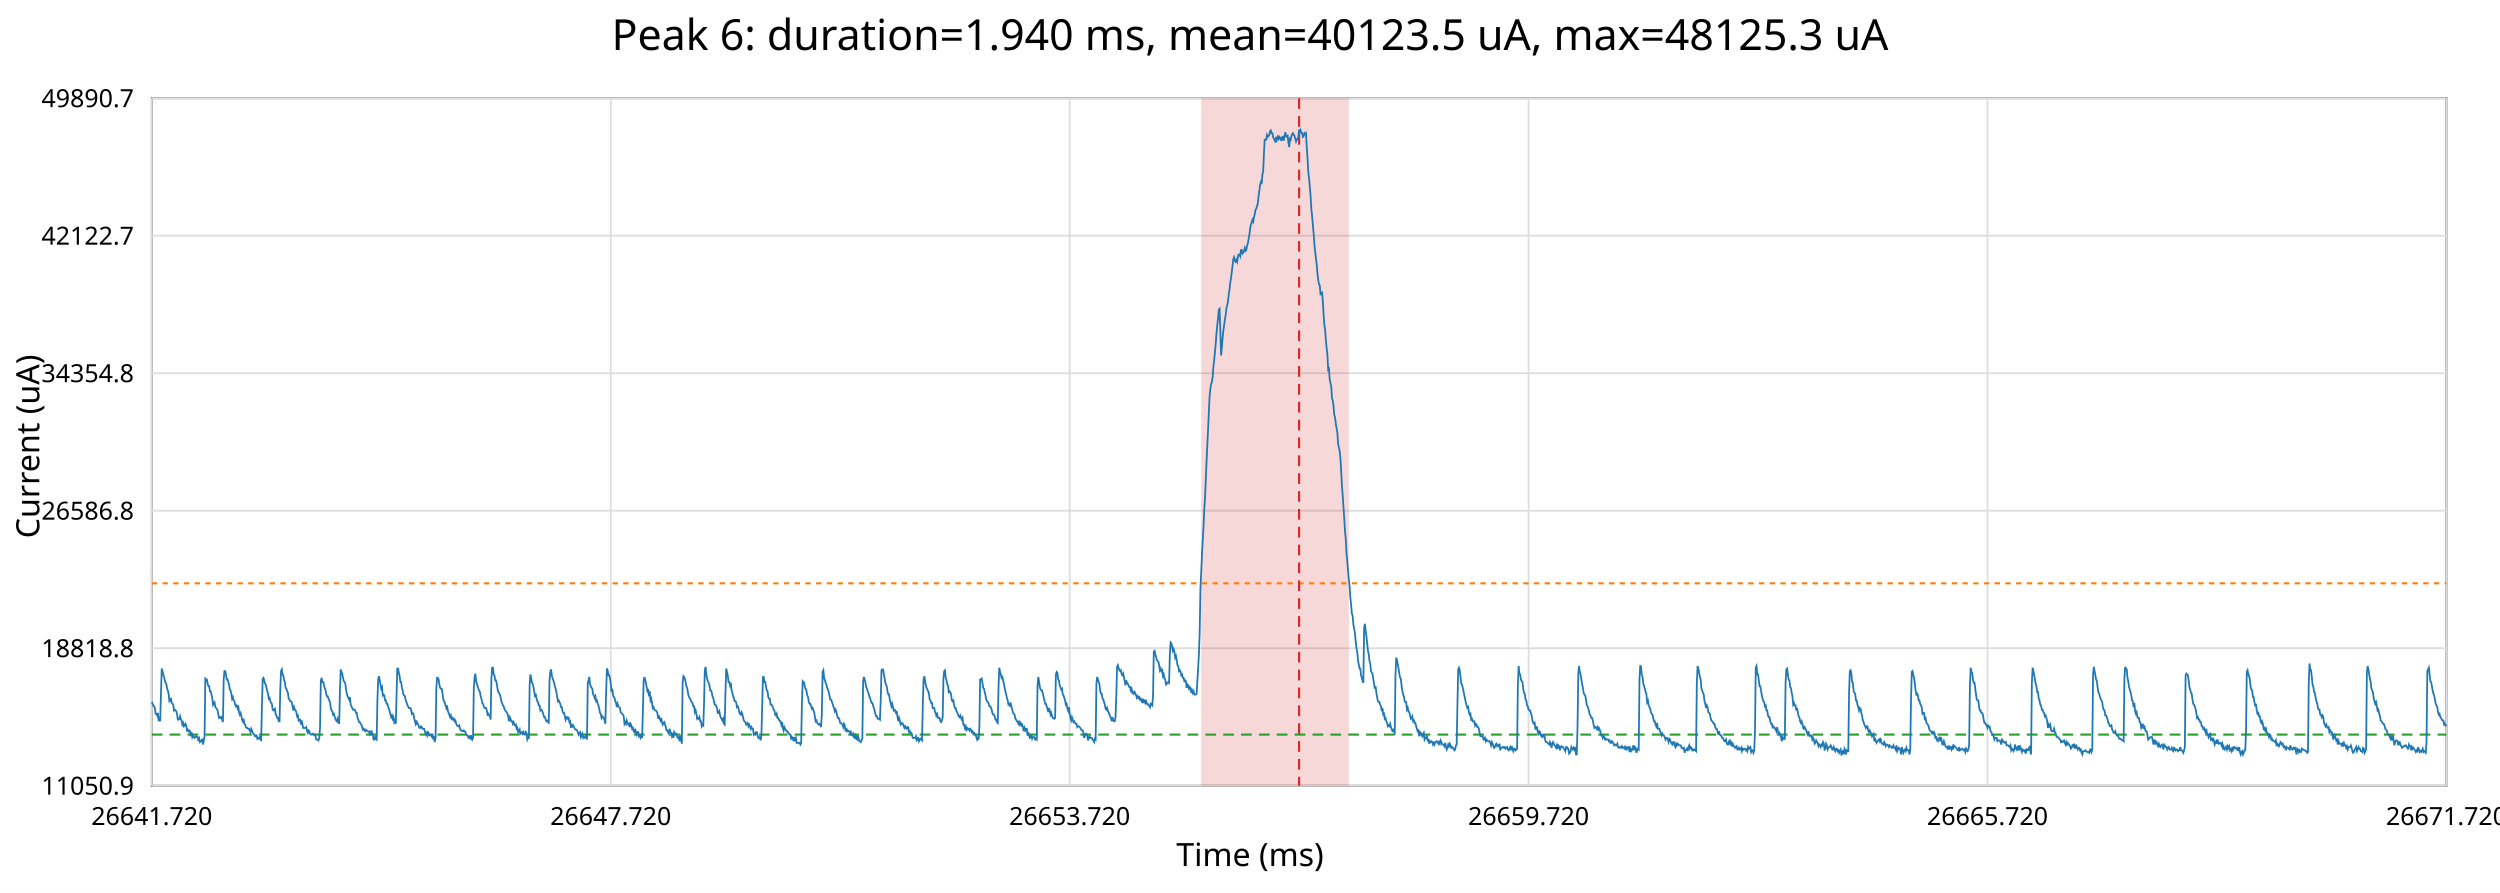
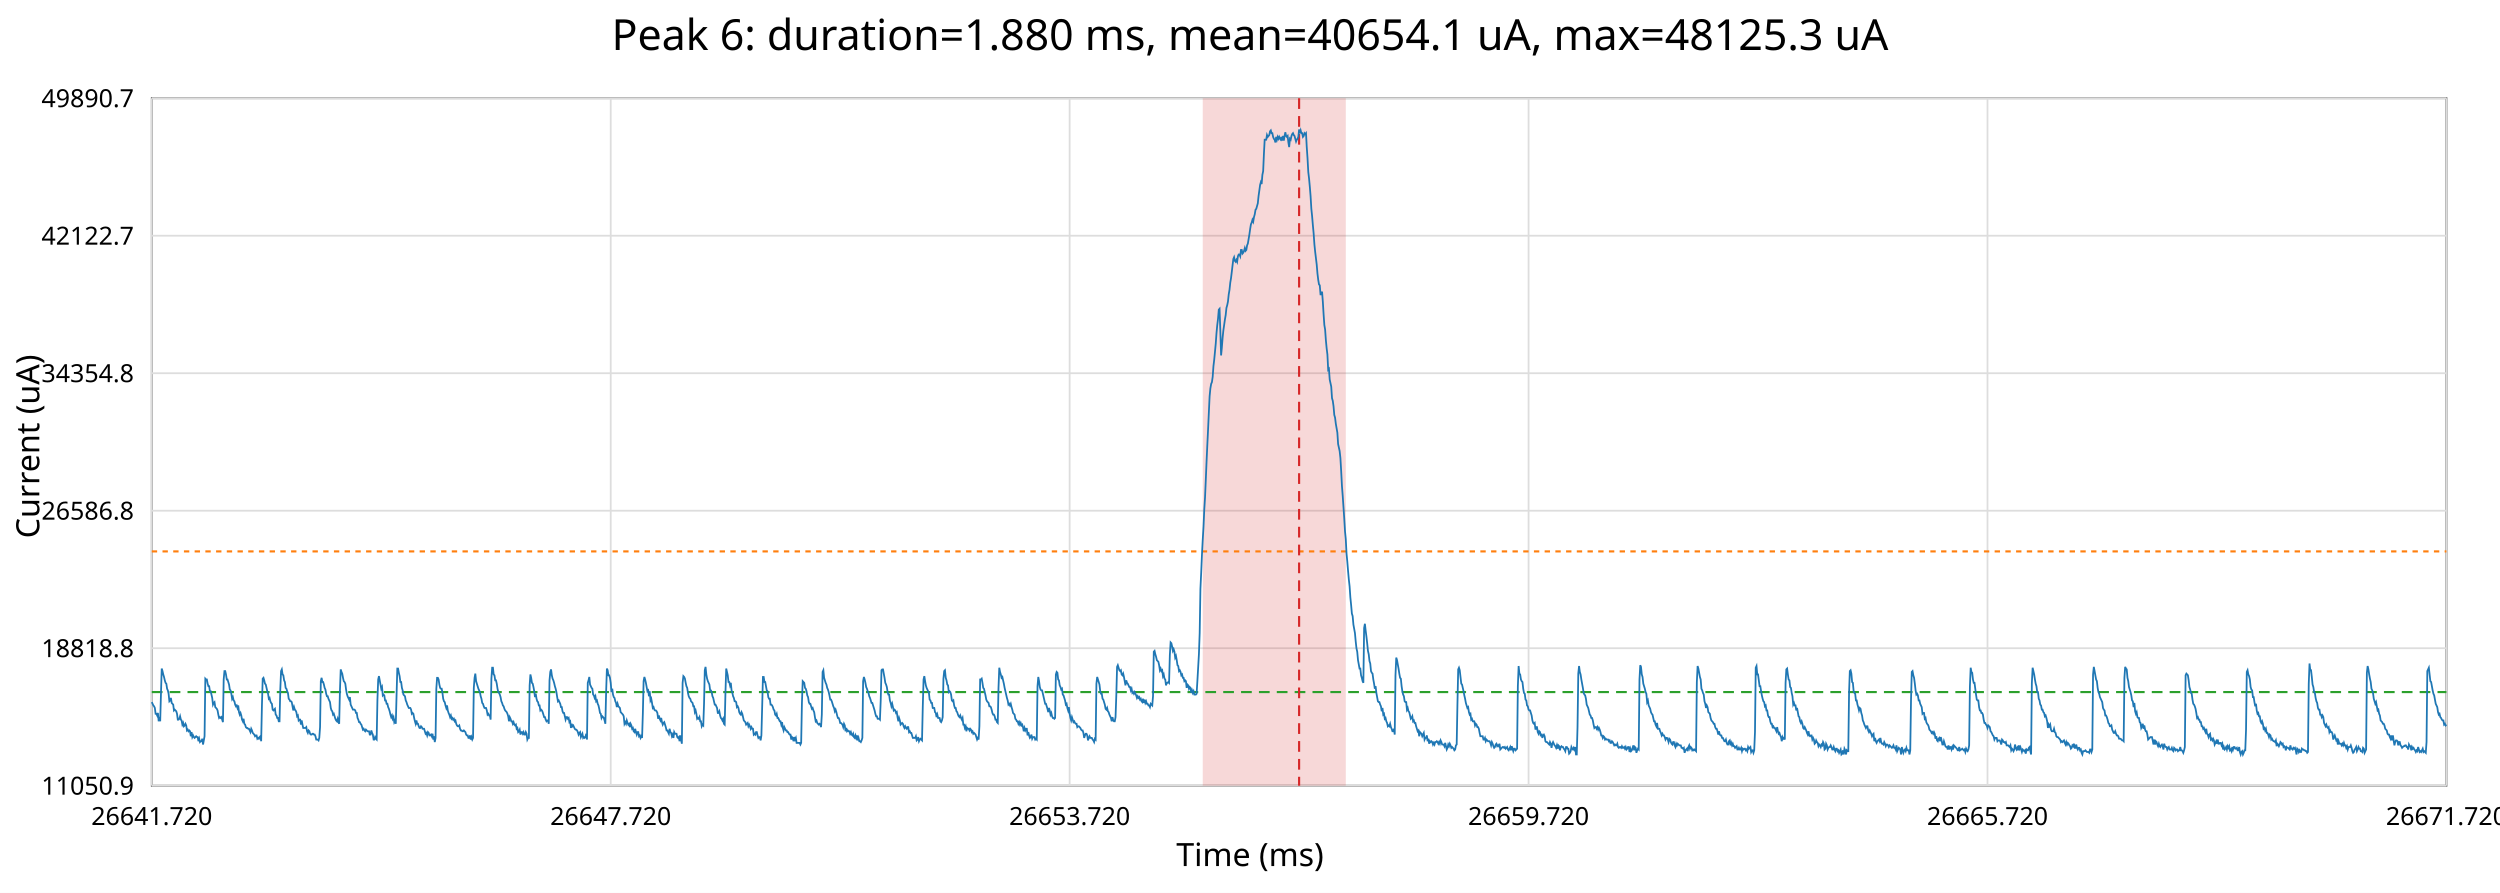
<svg xmlns="http://www.w3.org/2000/svg" width="1400" height="500" viewBox="0 0 1400 500">
  <rect width="100%" height="100%" fill="white" />
-   <text x="700.0" y="28" text-anchor="middle" font-size="24" font-family="sans-serif">Peak 6: duration=1.940 ms, mean=40123.5 uA, max=48125.3 uA</text>
+   <text x="700.0" y="28" text-anchor="middle" font-size="24" font-family="sans-serif">Peak 6: duration=1.880 ms, mean=40654.1 uA, max=48125.3 uA</text>
  <rect x="85" y="55" width="1285" height="385" fill="none" stroke="#333" stroke-width="1" />
  <line x1="85.00" y1="55" x2="85.00" y2="440" stroke="#ddd" stroke-width="1" />
  <line x1="342.00" y1="55" x2="342.00" y2="440" stroke="#ddd" stroke-width="1" />
  <line x1="599.00" y1="55" x2="599.00" y2="440" stroke="#ddd" stroke-width="1" />
  <line x1="856.00" y1="55" x2="856.00" y2="440" stroke="#ddd" stroke-width="1" />
  <line x1="1113.00" y1="55" x2="1113.00" y2="440" stroke="#ddd" stroke-width="1" />
  <line x1="1370.00" y1="55" x2="1370.00" y2="440" stroke="#ddd" stroke-width="1" />
  <line x1="85" y1="55.00" x2="1370" y2="55.00" stroke="#ddd" stroke-width="1" />
  <line x1="85" y1="132.00" x2="1370" y2="132.00" stroke="#ddd" stroke-width="1" />
  <line x1="85" y1="209.00" x2="1370" y2="209.00" stroke="#ddd" stroke-width="1" />
  <line x1="85" y1="286.00" x2="1370" y2="286.00" stroke="#ddd" stroke-width="1" />
  <line x1="85" y1="363.00" x2="1370" y2="363.00" stroke="#ddd" stroke-width="1" />
  <line x1="85" y1="440.00" x2="1370" y2="440.00" stroke="#ddd" stroke-width="1" />
  <text x="85.00" y="462" text-anchor="middle" font-size="14" font-family="sans-serif">26641.720</text>
  <text x="75" y="60.00" text-anchor="end" font-size="14" font-family="sans-serif">49890.7</text>
  <text x="342.00" y="462" text-anchor="middle" font-size="14" font-family="sans-serif">26647.720</text>
  <text x="75" y="137.00" text-anchor="end" font-size="14" font-family="sans-serif">42122.7</text>
  <text x="599.00" y="462" text-anchor="middle" font-size="14" font-family="sans-serif">26653.720</text>
  <text x="75" y="214.00" text-anchor="end" font-size="14" font-family="sans-serif">34354.8</text>
  <text x="856.00" y="462" text-anchor="middle" font-size="14" font-family="sans-serif">26659.720</text>
  <text x="75" y="291.00" text-anchor="end" font-size="14" font-family="sans-serif">26586.8</text>
  <text x="1113.00" y="462" text-anchor="middle" font-size="14" font-family="sans-serif">26665.720</text>
  <text x="75" y="368.00" text-anchor="end" font-size="14" font-family="sans-serif">18818.8</text>
  <text x="1370.00" y="462" text-anchor="middle" font-size="14" font-family="sans-serif">26671.720</text>
  <text x="75" y="445.00" text-anchor="end" font-size="14" font-family="sans-serif">11050.9</text>
-   <rect x="672.67" y="55" width="82.67" height="385" fill="#d62728" fill-opacity="0.18" />
-   <line x1="85" y1="411.37" x2="1370" y2="411.37" stroke="#2ca02c" stroke-width="1.2" stroke-dasharray="6,4" />
-   <line x1="85" y1="326.65" x2="1370" y2="326.65" stroke="#ff7f0e" stroke-width="1.2" stroke-dasharray="3,3" />
+   <rect x="673.53" y="55" width="80.10" height="385" fill="#d62728" fill-opacity="0.18" />
+   <line x1="85" y1="387.56" x2="1370" y2="387.56" stroke="#2ca02c" stroke-width="1.2" stroke-dasharray="6,4" />
+   <line x1="85" y1="308.79" x2="1370" y2="308.79" stroke="#ff7f0e" stroke-width="1.2" stroke-dasharray="3,3" />
  <line x1="727.50" y1="55" x2="727.50" y2="440" stroke="#d62728" stroke-width="1.2" stroke-dasharray="6,4" />
  <polyline fill="none" stroke="#1f77b4" stroke-width="1.0" points="85.00,393.18 85.43,394.11 85.86,395.05 86.28,395.52 86.71,396.45 87.14,399.72 87.57,399.72 88.00,400.65 88.43,399.25 88.86,403.92 89.28,401.59 89.71,403.92 90.14,388.49 90.57,374.39 91.00,375.81 91.42,377.69 91.85,379.10 92.28,380.98 92.71,382.39 93.14,382.86 93.57,385.68 93.99,386.62 94.42,388.49 94.85,392.71 95.28,392.24 95.71,390.84 96.14,393.64 96.57,394.11 96.99,394.58 97.42,397.85 97.85,397.39 98.28,397.85 98.71,398.32 99.13,399.72 99.56,402.99 99.99,402.99 100.42,402.52 100.85,401.12 101.28,402.99 101.70,403.45 102.13,405.78 102.56,404.85 102.99,406.71 103.42,406.25 103.85,405.32 104.27,406.25 104.70,409.04 105.13,408.58 105.56,409.51 105.99,409.04 106.42,409.51 106.84,412.30 107.27,409.97 107.70,412.76 108.13,411.83 108.56,412.76 108.99,413.23 109.41,412.76 109.84,412.30 110.27,412.76 110.70,412.76 111.13,415.08 111.56,413.69 111.98,415.55 112.41,415.08 112.84,415.08 113.27,413.69 113.70,416.94 114.13,414.62 114.55,412.30 114.98,380.04 115.41,380.51 115.84,380.51 116.27,382.86 116.70,384.27 117.12,384.27 117.55,387.09 117.98,387.09 118.41,388.96 118.84,390.84 119.27,394.58 119.69,393.64 120.12,393.18 120.55,395.98 120.98,396.45 121.41,396.92 121.84,397.85 122.26,400.19 122.69,402.05 123.12,401.59 123.55,402.05 123.98,401.59 124.41,402.99 124.84,404.39 125.26,380.51 125.69,375.81 126.12,375.81 126.55,377.69 126.98,380.51 127.40,380.51 127.83,381.92 128.26,383.33 128.69,386.15 129.12,386.62 129.55,388.49 129.97,391.30 130.40,390.37 130.83,392.24 131.26,392.71 131.69,394.58 132.12,395.52 132.55,395.05 132.97,396.45 133.40,395.05 133.83,398.79 134.26,400.19 134.69,399.25 135.11,400.65 135.54,402.99 135.97,403.92 136.40,402.52 136.83,405.32 137.26,405.78 137.68,407.18 138.11,407.65 138.54,407.65 138.97,408.11 139.40,408.11 139.83,409.04 140.25,409.97 140.68,408.11 141.11,409.04 141.54,410.44 141.97,410.90 142.40,411.37 142.82,412.30 143.25,411.83 143.68,411.83 144.11,413.69 144.54,413.23 144.97,413.69 145.39,412.76 145.82,412.30 146.25,415.08 146.68,395.05 147.11,380.04 147.54,379.57 147.96,380.98 148.39,382.86 148.82,383.33 149.25,385.21 149.68,387.09 150.11,388.49 150.53,391.30 150.96,390.84 151.39,392.71 151.82,393.64 152.25,394.11 152.68,397.39 153.11,397.85 153.53,397.39 153.96,396.92 154.39,400.19 154.82,400.65 155.25,402.05 155.67,402.05 156.10,403.92 156.53,403.92 156.96,386.15 157.39,375.81 157.82,374.86 158.24,377.69 158.67,378.16 159.10,380.98 159.53,381.92 159.96,385.21 160.39,385.68 160.82,387.09 161.24,388.02 161.67,391.30 162.10,391.77 162.53,392.71 162.96,392.71 163.38,393.18 163.81,395.52 164.24,397.85 164.67,395.98 165.10,397.39 165.53,397.85 165.95,398.79 166.38,401.12 166.81,400.65 167.24,403.45 167.67,402.99 168.10,402.99 168.52,405.78 168.95,403.45 169.38,405.78 169.81,407.65 170.24,407.65 170.67,407.65 171.09,407.65 171.52,407.18 171.95,409.51 172.38,410.44 172.81,409.04 173.24,409.51 173.66,410.90 174.09,411.37 174.52,411.37 174.95,410.90 175.38,410.90 175.81,411.37 176.23,411.37 176.66,412.30 177.09,414.15 177.52,414.15 177.95,414.15 178.38,414.62 178.80,413.23 179.23,407.18 179.66,381.45 180.09,379.57 180.52,381.92 180.95,381.92 181.38,383.33 181.80,385.21 182.23,386.15 182.66,388.49 183.09,389.90 183.52,389.90 183.94,391.30 184.37,392.24 184.80,393.18 185.23,396.45 185.66,397.85 186.09,398.32 186.51,400.19 186.94,399.72 187.37,401.12 187.80,402.52 188.23,403.45 188.66,403.92 189.09,402.52 189.51,404.39 189.94,405.32 190.37,386.62 190.80,374.86 191.23,376.28 191.65,377.22 192.08,379.57 192.51,381.45 192.94,381.92 193.37,382.86 193.80,386.15 194.22,388.49 194.65,389.90 195.08,390.84 195.51,391.77 195.94,390.37 196.37,394.58 196.80,395.52 197.22,396.45 197.65,397.39 198.08,397.39 198.51,397.39 198.94,397.85 199.36,399.25 199.79,399.25 200.22,402.05 200.65,402.99 201.08,404.39 201.51,404.39 201.93,405.32 202.36,405.78 202.79,407.18 203.22,408.58 203.65,408.11 204.08,409.04 204.50,409.51 204.93,408.58 205.36,409.04 205.79,409.51 206.22,409.51 206.65,409.51 207.07,411.37 207.50,411.37 207.93,409.04 208.36,410.44 208.79,411.37 209.22,414.15 209.64,414.15 210.07,412.76 210.50,413.69 210.93,414.15 211.36,391.77 211.79,380.51 212.21,378.63 212.64,380.98 213.07,383.33 213.50,385.68 213.93,384.74 214.36,389.43 214.78,388.96 215.21,389.43 215.64,392.24 216.07,392.24 216.50,394.11 216.93,394.11 217.36,395.98 217.78,396.92 218.21,398.32 218.64,400.19 219.07,401.59 219.50,400.65 219.92,402.52 220.35,401.59 220.78,404.39 221.21,403.45 221.64,405.32 222.07,389.43 222.49,374.39 222.92,374.39 223.35,376.75 223.78,378.63 224.21,381.92 224.64,381.92 225.07,385.21 225.49,386.62 225.92,388.96 226.35,389.43 226.78,389.90 227.21,392.24 227.63,393.18 228.06,394.58 228.49,395.52 228.92,396.45 229.35,396.45 229.78,396.45 230.20,397.39 230.63,399.72 231.06,399.25 231.49,399.72 231.92,402.05 232.35,403.92 232.77,405.32 233.20,403.45 233.63,405.32 234.06,405.32 234.49,406.71 234.92,407.65 235.34,407.65 235.77,406.71 236.20,407.18 236.63,408.11 237.06,408.11 237.49,408.11 237.91,409.51 238.34,410.90 238.77,410.44 239.20,411.83 239.63,409.97 240.06,410.44 240.48,411.83 240.91,411.83 241.34,411.37 241.77,412.30 242.20,410.90 242.63,414.15 243.05,412.30 243.48,415.55 243.91,413.23 244.34,385.68 244.77,379.57 245.20,379.57 245.62,380.51 246.05,383.33 246.48,385.21 246.91,385.68 247.34,385.68 247.77,388.02 248.19,391.30 248.62,392.71 249.05,393.18 249.48,395.05 249.91,396.45 250.34,395.05 250.76,397.85 251.19,399.25 251.62,400.19 252.05,401.59 252.48,400.65 252.91,402.52 253.34,402.05 253.76,402.99 254.19,402.52 254.62,403.92 255.05,403.45 255.48,405.32 255.90,406.25 256.33,406.71 256.76,406.71 257.19,406.25 257.62,408.11 258.05,409.04 258.47,409.04 258.90,409.51 259.33,409.51 259.76,409.04 260.19,409.51 260.62,409.97 261.05,411.37 261.47,411.83 261.90,411.83 262.33,413.23 262.76,413.23 263.19,411.83 263.61,414.15 264.04,412.76 264.47,414.15 264.90,413.23 265.33,385.21 265.76,379.57 266.18,377.22 266.61,381.45 267.04,382.86 267.47,384.27 267.90,385.68 268.33,386.62 268.75,387.56 269.18,389.90 269.61,391.30 270.04,393.64 270.47,394.11 270.90,395.52 271.32,396.45 271.75,396.45 272.18,396.45 272.61,397.85 273.04,400.19 273.47,399.72 273.89,400.65 274.32,400.65 274.75,402.99 275.18,380.04 275.61,373.92 276.04,373.92 276.46,377.69 276.89,378.16 277.32,380.98 277.75,380.98 278.18,382.86 278.61,385.68 279.03,387.56 279.46,388.02 279.89,388.96 280.32,390.37 280.75,392.71 281.18,393.64 281.61,395.05 282.03,395.52 282.46,396.92 282.89,397.85 283.32,398.32 283.75,398.79 284.17,399.72 284.60,401.12 285.03,403.92 285.46,401.59 285.89,402.52 286.32,403.92 286.74,403.92 287.17,405.32 287.60,404.39 288.03,405.78 288.46,406.25 288.89,405.78 289.32,408.11 289.74,407.65 290.17,409.97 290.60,409.51 291.03,408.58 291.46,411.37 291.88,409.97 292.31,409.97 292.74,410.90 293.17,409.97 293.60,411.37 294.03,411.37 294.45,409.97 294.88,410.90 295.31,414.15 295.74,413.23 296.17,413.23 296.60,383.80 297.02,377.69 297.45,379.57 297.88,382.39 298.31,382.86 298.74,384.74 299.17,387.09 299.59,390.37 300.02,388.49 300.45,391.30 300.88,392.71 301.31,393.18 301.74,395.05 302.16,395.05 302.59,397.85 303.02,397.39 303.45,397.85 303.88,398.79 304.31,400.19 304.73,401.59 305.16,401.59 305.59,402.99 306.02,403.92 306.45,403.45 306.88,403.45 307.30,405.32 307.73,380.98 308.16,376.28 308.59,374.86 309.02,378.16 309.45,380.04 309.88,380.98 310.30,382.39 310.73,384.27 311.16,385.68 311.59,387.56 312.02,390.37 312.44,392.71 312.87,392.24 313.30,393.18 313.73,394.11 314.16,395.98 314.59,395.98 315.01,398.32 315.44,399.25 315.87,399.25 316.30,401.12 316.73,402.99 317.16,401.59 317.59,401.59 318.01,402.52 318.44,402.05 318.87,404.39 319.30,403.92 319.73,407.65 320.15,405.32 320.58,406.71 321.01,406.25 321.44,407.18 321.87,408.11 322.30,408.58 322.72,408.58 323.15,409.04 323.58,409.97 324.01,411.37 324.44,410.44 324.87,409.97 325.30,412.76 325.72,411.83 326.15,410.90 326.58,413.23 327.01,412.76 327.44,413.23 327.86,412.76 328.29,410.90 328.72,414.15 329.15,382.39 329.58,380.98 330.01,379.10 330.43,383.33 330.86,384.27 331.29,385.21 331.72,385.68 332.15,388.96 332.58,389.43 333.00,390.84 333.43,389.90 333.86,392.71 334.29,392.24 334.72,394.11 335.15,395.05 335.57,396.92 336.00,399.25 336.43,399.72 336.86,402.05 337.29,401.12 337.72,401.59 338.14,402.05 338.57,403.45 339.00,405.32 339.43,387.56 339.86,374.39 340.29,375.34 340.71,378.16 341.14,378.16 341.57,379.57 342.00,382.39 342.43,387.56 342.86,385.68 343.28,388.96 343.71,390.37 344.14,390.84 344.57,392.71 345.00,393.64 345.43,395.98 345.86,394.11 346.28,395.52 346.71,395.98 347.14,396.45 347.57,398.79 348.00,399.25 348.42,399.72 348.85,400.19 349.28,401.12 349.71,405.32 350.14,404.39 350.57,405.32 350.99,403.45 351.42,404.85 351.85,405.78 352.28,405.32 352.71,407.18 353.14,405.32 353.57,406.25 353.99,408.11 354.42,407.65 354.85,409.51 355.28,409.97 355.71,408.11 356.13,409.97 356.56,411.37 356.99,409.97 357.42,409.97 357.85,412.30 358.28,411.83 358.70,413.23 359.13,412.30 359.56,413.23 359.99,399.72 360.42,381.45 360.85,379.10 361.27,380.51 361.70,382.39 362.13,384.74 362.56,387.09 362.99,386.62 363.42,389.90 363.84,387.09 364.27,392.24 364.70,391.30 365.13,393.64 365.56,396.45 365.99,395.98 366.41,397.39 366.84,397.85 367.27,397.85 367.70,398.32 368.13,399.25 368.56,402.52 368.98,400.65 369.41,402.52 369.84,403.45 370.27,402.05 370.70,404.39 371.13,405.78 371.55,404.85 371.98,404.39 372.41,405.78 372.84,407.18 373.27,409.04 373.70,409.04 374.12,409.97 374.55,410.90 374.98,408.11 375.41,409.97 375.84,410.44 376.27,412.30 376.69,411.37 377.12,413.23 377.55,409.97 377.98,410.90 378.41,410.90 378.84,410.90 379.26,412.76 379.69,413.23 380.12,412.76 380.55,415.08 380.98,411.83 381.41,414.15 381.84,416.48 382.26,382.39 382.69,378.63 383.12,379.10 383.55,380.04 383.98,382.39 384.40,384.27 384.83,385.21 385.26,388.02 385.69,389.90 386.12,390.84 386.55,391.30 386.97,392.71 387.40,393.18 387.83,393.64 388.26,395.52 388.69,395.52 389.12,398.79 389.55,397.85 389.97,399.72 390.40,402.52 390.83,402.05 391.26,402.52 391.69,401.59 392.11,403.92 392.54,403.92 392.97,406.71 393.40,405.78 393.83,406.25 394.26,394.11 394.68,375.34 395.11,373.45 395.54,377.69 395.97,380.04 396.40,381.45 396.83,382.39 397.25,383.33 397.68,386.62 398.11,386.62 398.54,387.56 398.97,389.90 399.40,390.84 399.82,392.71 400.25,394.58 400.68,394.58 401.11,395.52 401.54,396.45 401.97,399.25 402.39,399.25 402.82,398.32 403.25,400.65 403.68,402.05 404.11,402.52 404.54,403.45 404.96,402.52 405.39,405.32 405.82,405.78 406.25,388.02 406.68,374.39 407.11,376.28 407.53,378.16 407.96,381.92 408.39,381.92 408.82,383.80 409.25,382.39 409.68,386.62 410.11,388.02 410.53,389.90 410.96,390.84 411.39,392.71 411.82,392.71 412.25,393.18 412.67,395.98 413.10,395.52 413.53,396.45 413.96,398.79 414.39,399.72 414.82,400.19 415.24,398.79 415.67,399.72 416.10,401.59 416.53,403.45 416.96,403.92 417.39,404.39 417.82,405.78 418.24,405.32 418.67,404.85 419.10,406.71 419.53,405.78 419.96,406.71 420.38,408.11 420.81,407.18 421.24,408.11 421.67,408.11 422.10,411.37 422.53,410.90 422.95,411.37 423.38,409.97 423.81,409.97 424.24,411.83 424.67,413.23 425.10,412.76 425.52,412.76 425.95,414.62 426.38,411.83 426.81,395.98 427.24,379.10 427.67,379.10 428.09,381.92 428.52,381.92 428.95,384.27 429.38,386.62 429.81,387.09 430.24,390.37 430.66,391.30 431.09,391.30 431.52,394.58 431.95,394.58 432.38,395.05 432.81,395.98 433.23,397.39 433.66,397.85 434.09,400.19 434.52,400.65 434.95,399.72 435.38,402.05 435.80,402.05 436.23,402.99 436.66,403.92 437.09,403.92 437.52,405.78 437.95,404.39 438.38,407.65 438.80,409.04 439.23,407.18 439.66,408.11 440.09,409.04 440.52,409.04 440.94,409.97 441.37,409.97 441.80,410.90 442.23,411.37 442.66,411.37 443.09,414.15 443.51,412.76 443.94,413.23 444.37,415.08 444.80,412.76 445.23,414.15 445.66,413.23 446.09,416.01 446.51,416.01 446.94,416.01 447.37,416.01 447.80,416.01 448.23,416.94 448.65,416.01 449.08,393.64 449.51,381.45 449.94,381.92 450.37,382.39 450.80,385.21 451.22,385.68 451.65,387.09 452.08,389.43 452.51,390.37 452.94,393.18 453.37,394.11 453.80,394.11 454.22,395.52 454.65,396.92 455.08,396.45 455.51,397.85 455.94,398.79 456.36,401.59 456.79,403.92 457.22,403.45 457.65,404.85 458.08,405.32 458.51,405.78 458.93,405.32 459.36,405.78 459.79,407.18 460.22,400.19 460.65,376.28 461.08,375.34 461.50,379.57 461.93,380.98 462.36,382.39 462.79,383.33 463.22,385.21 463.65,386.15 464.07,387.56 464.50,389.43 464.93,391.77 465.36,391.77 465.79,392.71 466.22,394.11 466.64,395.52 467.07,396.45 467.50,398.32 467.93,397.39 468.36,398.79 468.79,400.65 469.21,402.05 469.64,402.05 470.07,402.99 470.50,404.85 470.93,404.85 471.36,405.32 471.78,405.78 472.21,407.18 472.64,405.32 473.07,406.25 473.50,409.51 473.93,407.65 474.36,409.51 474.78,409.04 475.21,409.51 475.64,409.51 476.07,410.90 476.50,409.97 476.92,411.37 477.35,411.83 477.78,410.90 478.21,412.76 478.64,413.23 479.07,411.83 479.49,413.23 479.92,411.83 480.35,414.62 480.78,413.23 481.21,415.08 481.64,415.08 482.07,415.55 482.49,414.62 482.92,413.23 483.35,381.45 483.78,379.10 484.21,380.51 484.63,382.39 485.06,384.74 485.49,385.68 485.92,387.09 486.35,388.02 486.78,389.90 487.20,390.84 487.63,392.24 488.06,393.64 488.49,393.64 488.92,395.05 489.35,396.45 489.77,397.85 490.20,399.72 490.63,401.12 491.06,401.12 491.49,402.52 491.92,402.52 492.34,402.52 492.77,402.99 493.20,392.24 493.63,375.34 494.06,374.86 494.49,374.86 494.91,377.22 495.34,379.57 495.77,382.39 496.20,383.33 496.63,384.74 497.06,387.56 497.48,388.96 497.91,388.96 498.34,392.24 498.77,393.64 499.20,395.52 499.63,394.11 500.05,395.98 500.48,397.85 500.91,397.39 501.34,397.85 501.77,399.25 502.20,398.79 502.62,401.59 503.05,403.92 503.48,402.05 503.91,403.45 504.34,405.78 504.77,405.32 505.19,404.85 505.62,405.32 506.05,406.71 506.48,407.65 506.91,406.71 507.34,407.65 507.76,408.11 508.19,407.18 508.62,407.18 509.05,409.97 509.48,409.51 509.91,410.44 510.34,410.44 510.76,411.83 511.19,413.23 511.62,413.23 512.05,413.23 512.48,413.23 512.90,412.30 513.33,414.62 513.76,414.15 514.19,412.76 514.62,415.08 515.05,414.15 515.47,413.69 515.90,414.15 516.33,414.62 516.76,395.52 517.19,380.51 517.62,378.63 518.05,381.45 518.47,383.80 518.90,385.21 519.33,386.15 519.76,387.09 520.19,388.02 520.61,391.77 521.04,392.24 521.47,393.64 521.90,393.64 522.33,396.45 522.76,396.45 523.18,396.45 523.61,398.79 524.04,399.25 524.47,401.59 524.90,400.19 525.33,402.05 525.75,402.05 526.18,402.05 526.61,403.92 527.04,404.39 527.47,403.45 527.90,401.59 528.32,380.04 528.75,375.81 529.18,375.34 529.61,379.57 530.04,380.98 530.47,383.33 530.89,383.80 531.32,387.56 531.75,387.09 532.18,387.56 532.61,388.96 533.04,392.24 533.46,392.71 533.89,392.24 534.32,395.05 534.75,396.45 535.18,396.45 535.61,398.32 536.03,398.79 536.46,400.19 536.89,401.12 537.32,401.59 537.75,400.65 538.18,402.05 538.61,402.99 539.03,402.05 539.46,405.78 539.89,405.78 540.32,407.65 540.75,406.71 541.17,409.51 541.60,407.65 542.03,408.11 542.46,408.11 542.89,409.04 543.32,408.11 543.74,408.58 544.17,409.97 544.60,409.51 545.03,410.90 545.46,410.44 545.89,410.90 546.32,411.37 546.74,412.76 547.17,414.15 547.60,413.23 548.03,414.15 548.46,406.71 548.88,380.51 549.31,380.51 549.74,380.04 550.17,382.39 550.60,385.21 551.03,385.68 551.45,387.56 551.88,389.43 552.31,391.77 552.74,392.71 553.17,393.18 553.60,393.64 554.02,395.52 554.45,395.52 554.88,395.98 555.31,397.39 555.74,399.25 556.17,400.19 556.59,400.19 557.02,401.12 557.45,402.99 557.88,402.99 558.31,404.39 558.74,404.85 559.16,385.21 559.59,373.92 560.02,376.28 560.45,377.69 560.88,379.57 561.31,379.10 561.73,380.98 562.16,382.86 562.59,385.21 563.02,387.09 563.45,388.96 563.88,390.84 564.30,392.24 564.73,394.58 565.16,394.11 565.59,395.05 566.02,394.11 566.45,395.98 566.88,397.39 567.30,399.25 567.73,399.72 568.16,400.19 568.59,402.52 569.02,402.99 569.44,403.92 569.87,403.92 570.30,405.32 570.73,404.39 571.16,405.78 571.59,404.85 572.01,406.25 572.44,405.78 572.87,407.18 573.30,409.51 573.73,407.65 574.16,409.04 574.59,408.11 575.01,408.11 575.44,411.83 575.87,409.97 576.30,411.83 576.73,413.23 577.15,412.76 577.58,411.37 578.01,413.69 578.44,412.76 578.87,412.76 579.30,412.76 579.72,414.15 580.15,413.69 580.58,414.15 581.01,384.27 581.44,379.10 581.87,381.45 582.30,384.74 582.72,386.15 583.15,386.62 583.58,386.62 584.01,388.49 584.44,390.37 584.86,392.24 585.29,394.11 585.72,394.11 586.15,395.52 586.58,396.92 587.01,398.79 587.43,396.45 587.86,397.85 588.29,400.19 588.72,399.25 589.15,401.12 589.58,402.05 590.00,402.05 590.43,402.52 590.86,402.05 591.29,377.69 591.72,376.28 592.15,376.75 592.57,380.51 593.00,380.98 593.43,383.80 593.86,384.74 594.29,386.15 594.72,385.68 595.14,388.96 595.57,389.43 596.00,390.84 596.43,392.24 596.86,394.58 597.29,394.11 597.71,396.45 598.14,397.85 598.57,395.98 599.00,399.72 599.43,402.05 599.86,403.45 600.28,401.59 600.71,402.99 601.14,404.39 601.57,403.92 602.00,404.85 602.43,405.32 602.86,405.32 603.28,407.18 603.71,406.71 604.14,406.71 604.57,407.18 605.00,407.65 605.42,408.58 605.85,409.04 606.28,409.04 606.71,410.44 607.14,413.23 607.57,411.83 607.99,410.90 608.42,410.90 608.85,411.83 609.28,414.62 609.71,413.23 610.14,412.30 610.57,413.23 610.99,413.23 611.42,413.23 611.85,414.15 612.28,414.62 612.71,415.55 613.13,413.69 613.56,414.15 613.99,382.86 614.42,379.10 614.85,380.51 615.28,381.92 615.70,383.33 616.13,387.09 616.56,388.49 616.99,388.49 617.42,391.30 617.85,391.77 618.27,393.18 618.70,394.58 619.13,396.92 619.56,397.39 619.99,396.45 620.42,398.32 620.84,398.79 621.27,400.19 621.70,401.12 622.13,402.05 622.56,403.92 622.99,401.59 623.41,403.45 623.84,403.92 624.27,403.92 624.70,401.59 625.13,389.43 625.56,373.45 625.98,372.51 626.41,373.92 626.84,375.34 627.27,375.81 627.70,375.34 628.13,377.69 628.55,378.16 628.98,377.22 629.41,379.10 629.84,381.45 630.27,383.80 630.70,380.98 631.12,382.39 631.55,382.86 631.98,383.80 632.41,384.74 632.84,384.74 633.27,386.62 633.69,385.68 634.12,388.02 634.55,387.56 634.98,388.49 635.41,387.56 635.84,388.49 636.26,389.43 636.69,390.84 637.12,389.90 637.55,390.84 637.98,390.37 638.41,391.77 638.84,391.30 639.26,392.71 639.69,393.18 640.12,391.30 640.55,393.64 640.98,391.77 641.40,393.64 641.83,392.71 642.26,394.11 642.69,394.11 643.12,395.05 643.55,395.05 643.97,395.98 644.40,394.11 644.83,394.58 645.26,395.05 645.69,389.90 646.12,364.95 646.55,364.48 646.97,366.37 647.40,367.79 647.83,369.68 648.26,370.15 648.69,370.62 649.11,372.51 649.54,375.34 649.97,374.39 650.40,375.81 650.83,375.34 651.26,378.63 651.68,377.69 652.11,380.04 652.54,380.51 652.97,383.80 653.40,382.39 653.83,382.39 654.25,381.92 654.68,382.39 655.11,366.84 655.54,359.75 655.97,360.22 656.40,362.11 656.82,364.48 657.25,363.53 657.68,364.95 658.11,368.26 658.54,367.32 658.97,369.68 659.39,372.51 659.82,372.98 660.25,375.81 660.68,375.34 661.11,376.28 661.54,378.16 661.96,377.69 662.39,379.57 662.82,379.57 663.25,381.45 663.68,380.98 664.11,381.45 664.53,385.21 664.96,383.33 665.39,383.80 665.82,385.68 666.25,384.74 666.68,385.21 667.11,388.02 667.53,386.62 667.96,388.02 668.39,387.09 668.82,388.96 669.25,388.96 669.67,388.96 670.10,388.49 670.53,381.45 670.96,373.92 671.39,366.37 671.82,354.53 672.24,329.74 672.67,320.63 673.10,310.53 673.53,302.32 673.96,295.06 674.39,285.36 674.82,278.54 675.24,268.78 675.67,258.50 676.10,249.16 676.53,240.29 676.96,230.90 677.38,221.97 677.81,217.50 678.24,215.01 678.67,214.01 679.10,211.03 679.53,205.04 679.95,201.54 680.38,197.04 680.81,192.53 681.24,186.51 681.67,181.99 682.10,178.46 682.52,173.42 682.95,172.92 683.38,185.00 683.81,199.04 684.24,194.54 684.67,189.02 685.09,185.00 685.52,181.99 685.95,178.97 686.38,176.45 686.81,172.42 687.24,170.90 687.66,168.88 688.09,164.84 688.52,162.31 688.95,158.26 689.38,155.72 689.81,152.17 690.23,148.61 690.66,145.05 691.09,144.04 691.52,146.07 691.95,146.58 692.38,145.56 692.80,146.58 693.23,143.53 693.66,142.51 694.09,142.51 694.52,143.53 694.95,139.96 695.38,139.96 695.80,142.00 696.23,141.49 696.66,140.47 697.09,138.94 697.52,140.47 697.94,139.96 698.37,137.41 698.80,136.39 699.23,133.84 699.66,131.28 700.09,128.22 700.51,125.66 700.94,124.63 701.37,123.10 701.80,124.12 702.23,121.56 702.66,120.02 703.09,117.46 703.51,116.94 703.94,115.40 704.37,113.86 704.80,109.75 705.23,106.66 705.65,103.57 706.08,102.02 706.51,103.05 706.94,97.90 707.37,95.83 707.80,86.00 708.22,78.22 708.65,78.22 709.08,78.22 709.51,75.62 709.94,76.66 710.37,76.14 710.80,75.62 711.22,73.54 711.65,73.02 712.08,74.58 712.51,74.58 712.94,76.66 713.36,77.70 713.79,78.22 714.22,79.78 714.65,76.66 715.08,78.22 715.51,76.66 715.93,77.70 716.36,76.66 716.79,77.70 717.22,78.22 717.65,76.66 718.08,78.74 718.50,76.14 718.93,78.74 719.36,76.14 719.79,74.06 720.22,76.14 720.65,76.66 721.07,76.14 721.50,79.78 721.93,82.37 722.36,77.70 722.79,78.22 723.22,76.14 723.64,75.10 724.07,74.58 724.50,75.62 724.93,76.14 725.36,77.70 725.79,79.26 726.21,78.22 726.64,77.70 727.07,76.66 727.50,72.50 727.93,74.58 728.36,73.02 728.78,74.58 729.21,74.58 729.64,76.66 730.07,76.14 730.50,74.58 730.93,75.10 731.36,74.58 731.78,82.37 732.21,88.59 732.64,96.35 733.07,99.96 733.50,104.60 733.92,109.75 734.35,116.94 734.78,121.05 735.21,126.17 735.64,130.77 736.07,136.90 736.49,140.98 736.92,144.54 737.35,148.11 737.78,153.19 738.21,156.74 738.64,159.27 739.07,159.78 739.49,164.84 739.92,164.84 740.35,163.32 740.78,168.88 741.21,175.95 741.63,181.99 742.06,184.50 742.49,190.53 742.92,195.04 743.35,198.54 743.78,207.04 744.20,206.54 744.63,212.52 745.06,214.51 745.49,216.50 745.92,222.96 746.35,224.45 746.77,227.43 747.20,232.38 747.63,233.86 748.06,237.32 748.49,239.79 748.92,242.26 749.34,248.67 749.77,250.64 750.20,252.60 750.63,256.53 751.06,263.89 751.49,272.20 751.91,277.57 752.34,283.90 752.77,290.21 753.20,297.49 753.63,301.84 754.06,310.05 754.48,314.38 754.91,319.67 755.34,324.47 755.77,328.31 756.20,334.53 756.63,338.83 757.05,343.60 757.48,345.02 757.91,349.78 758.34,352.16 758.77,354.53 759.20,359.27 759.62,363.06 760.05,364.95 760.48,369.68 760.91,372.04 761.34,374.39 761.77,374.39 762.19,378.16 762.62,379.57 763.05,381.45 763.48,382.39 763.91,351.68 764.34,349.31 764.76,353.11 765.19,356.43 765.62,360.22 766.05,364.48 766.48,366.37 766.91,370.15 767.34,371.56 767.76,375.81 768.19,376.75 768.62,377.22 769.05,380.51 769.48,382.86 769.90,385.68 770.33,384.27 770.76,388.02 771.19,390.37 771.62,392.71 772.05,393.18 772.47,393.18 772.90,394.58 773.33,395.52 773.76,398.32 774.19,396.45 774.62,400.19 775.05,399.72 775.47,402.52 775.90,402.05 776.33,403.92 776.76,404.85 777.19,406.71 777.61,406.25 778.04,406.71 778.47,405.32 778.90,407.18 779.33,408.11 779.76,409.51 780.18,409.51 780.61,408.11 781.04,411.37 781.47,378.16 781.90,368.26 782.33,369.68 782.75,372.04 783.18,374.39 783.61,377.22 784.04,379.57 784.47,380.04 784.90,384.27 785.32,387.09 785.75,388.96 786.18,389.90 786.61,392.71 787.04,393.18 787.47,393.18 787.89,397.39 788.32,396.45 788.75,398.32 789.18,398.79 789.61,400.65 790.04,402.52 790.46,402.05 790.89,401.12 791.32,403.92 791.75,403.45 792.18,404.85 792.61,404.85 793.03,406.71 793.46,408.11 793.89,409.51 794.32,409.04 794.75,412.30 795.18,409.97 795.61,410.44 796.03,410.90 796.46,412.30 796.89,411.37 797.32,410.44 797.75,414.15 798.17,413.23 798.60,413.23 799.03,411.83 799.46,415.08 799.89,413.69 800.32,416.48 800.74,415.08 801.17,415.55 801.60,415.08 802.03,415.55 802.46,416.94 802.89,416.01 803.32,416.94 803.74,415.55 804.17,415.55 804.60,415.08 805.03,415.55 805.46,416.48 805.88,415.55 806.31,416.48 806.74,414.62 807.17,415.55 807.60,416.94 808.03,416.94 808.45,416.94 808.88,417.87 809.31,416.01 809.74,417.87 810.17,419.72 810.60,418.79 811.02,416.94 811.45,417.87 811.88,416.48 812.31,417.40 812.74,418.79 813.17,418.33 813.59,418.79 814.02,419.26 814.45,420.18 814.88,419.72 815.31,417.40 815.74,416.94 816.16,394.58 816.59,374.86 817.02,373.92 817.45,375.34 817.88,379.10 818.31,382.86 818.73,383.33 819.16,385.21 819.59,387.09 820.02,389.43 820.45,391.30 820.88,393.64 821.30,395.05 821.73,396.45 822.16,395.98 822.59,398.79 823.02,400.19 823.45,399.72 823.87,402.99 824.30,402.52 824.73,403.92 825.16,403.92 825.59,403.92 826.02,406.25 826.44,405.32 826.87,405.78 827.30,407.18 827.73,407.18 828.16,408.11 828.59,410.44 829.01,412.30 829.44,412.30 829.87,412.30 830.30,412.30 830.73,414.15 831.16,414.15 831.59,413.23 832.01,415.08 832.44,414.15 832.87,414.62 833.30,415.08 833.73,415.08 834.15,415.08 834.58,416.01 835.01,417.40 835.44,415.55 835.87,416.48 836.30,417.87 836.72,418.79 837.15,418.33 837.58,416.94 838.01,416.48 838.44,417.87 838.87,417.40 839.30,417.87 839.72,416.48 840.15,419.72 840.58,419.26 841.01,418.79 841.44,418.33 841.86,418.33 842.29,418.79 842.72,418.33 843.15,419.26 843.58,418.79 844.01,418.33 844.43,419.72 844.86,420.18 845.29,419.26 845.72,418.33 846.15,420.18 846.58,417.87 847.00,419.26 847.43,420.65 847.86,419.26 848.29,419.26 848.72,420.18 849.15,419.72 849.57,419.26 850.00,384.27 850.43,372.98 850.86,377.22 851.29,377.69 851.72,380.51 852.14,381.45 852.57,381.92 853.00,385.68 853.43,388.02 853.86,388.49 854.29,391.77 854.71,392.24 855.14,395.05 855.57,395.52 856.00,397.39 856.43,397.85 856.86,397.85 857.28,399.25 857.71,400.65 858.14,403.45 858.57,404.85 859.00,405.32 859.43,404.85 859.86,408.58 860.28,407.18 860.71,407.18 861.14,409.97 861.57,410.90 862.00,409.51 862.42,409.97 862.85,412.30 863.28,410.90 863.71,413.23 864.14,411.83 864.57,411.37 864.99,412.30 865.42,415.08 865.85,415.55 866.28,415.55 866.71,416.01 867.14,416.48 867.57,416.94 867.99,415.55 868.42,416.48 868.85,418.79 869.28,416.48 869.71,415.55 870.13,416.48 870.56,417.40 870.99,417.87 871.42,418.79 871.85,417.40 872.28,419.26 872.70,417.40 873.13,417.87 873.56,420.18 873.99,418.33 874.42,417.87 874.85,418.33 875.27,418.33 875.70,419.26 876.13,419.72 876.56,420.65 876.99,418.33 877.42,418.33 877.84,419.26 878.27,419.26 878.70,422.04 879.13,421.57 879.56,420.65 879.99,418.33 880.41,419.26 880.84,419.72 881.27,418.79 881.70,419.72 882.13,418.33 882.56,422.50 882.98,422.50 883.41,407.18 883.84,377.22 884.27,372.98 884.70,376.28 885.13,377.69 885.55,380.51 885.98,382.86 886.41,385.21 886.84,388.02 887.27,388.96 887.70,389.43 888.12,391.30 888.55,394.58 888.98,395.52 889.41,396.45 889.84,398.32 890.27,400.19 890.69,400.65 891.12,402.05 891.55,402.05 891.98,403.45 892.41,405.78 892.84,407.65 893.26,407.18 893.69,407.18 894.12,408.11 894.55,407.18 894.98,408.58 895.41,407.65 895.84,408.58 896.26,409.97 896.69,411.83 897.12,411.83 897.55,413.23 897.98,412.30 898.40,412.76 898.83,414.15 899.26,413.69 899.69,414.15 900.12,414.15 900.55,414.15 900.97,415.08 901.40,414.62 901.83,416.01 902.26,416.01 902.69,415.08 903.12,415.55 903.55,416.48 903.97,417.40 904.40,416.94 904.83,417.40 905.26,417.40 905.69,416.48 906.11,418.33 906.54,418.79 906.97,418.33 907.40,418.33 907.83,418.79 908.26,417.87 908.68,418.79 909.11,418.79 909.54,418.33 909.97,419.26 910.40,418.33 910.83,419.72 911.25,419.26 911.68,418.33 912.11,418.33 912.54,421.11 912.97,419.26 913.40,420.65 913.82,420.18 914.25,418.79 914.68,417.40 915.11,420.18 915.54,418.33 915.97,418.79 916.39,421.57 916.82,420.18 917.25,419.26 917.68,419.72 918.11,380.51 918.54,372.51 918.96,373.45 919.39,377.69 919.82,379.10 920.25,382.86 920.68,384.27 921.11,385.68 921.53,387.56 921.96,388.49 922.39,393.18 922.82,392.24 923.25,395.05 923.68,395.98 924.11,396.92 924.53,398.79 924.96,399.72 925.39,400.19 925.82,402.05 926.25,403.92 926.67,403.92 927.10,405.78 927.53,406.71 927.96,404.85 928.39,408.11 928.82,408.11 929.24,408.11 929.67,409.51 930.10,410.44 930.53,411.83 930.96,410.90 931.39,411.83 931.82,411.83 932.24,412.76 932.67,414.15 933.10,413.23 933.53,413.23 933.96,414.15 934.38,415.55 934.81,413.69 935.24,414.15 935.67,415.55 936.10,416.48 936.53,416.94 936.95,415.55 937.38,415.55 937.81,417.40 938.24,418.33 938.67,416.48 939.10,417.40 939.52,416.48 939.95,416.94 940.38,417.40 940.81,417.40 941.24,417.40 941.67,418.79 942.09,418.79 942.52,419.26 942.95,418.79 943.38,421.57 943.81,420.18 944.24,419.72 944.66,419.26 945.09,420.65 945.52,418.33 945.95,417.40 946.38,419.26 946.81,418.33 947.23,418.79 947.66,420.18 948.09,419.72 948.52,420.18 948.95,419.72 949.38,420.18 949.80,420.65 950.23,381.92 950.66,372.98 951.09,374.39 951.52,376.75 951.95,379.10 952.38,380.51 952.80,385.68 953.23,386.62 953.66,388.02 954.09,388.96 954.52,392.71 954.94,394.11 955.37,396.45 955.80,395.05 956.23,395.98 956.66,398.79 957.09,399.25 957.51,399.72 957.94,402.05 958.37,403.45 958.80,403.92 959.23,404.39 959.66,405.32 960.09,405.32 960.51,407.18 960.94,408.11 961.37,408.11 961.80,409.51 962.23,411.37 962.65,409.51 963.08,411.37 963.51,411.83 963.94,411.83 964.37,413.23 964.80,413.23 965.22,414.15 965.65,415.08 966.08,415.08 966.51,414.15 966.94,416.01 967.37,416.94 967.80,416.94 968.22,415.08 968.65,414.62 969.08,417.40 969.51,416.01 969.94,417.40 970.36,416.48 970.79,417.87 971.22,417.87 971.65,418.79 972.08,418.33 972.51,417.87 972.93,419.72 973.36,419.72 973.79,418.79 974.22,419.72 974.65,419.72 975.08,418.79 975.50,420.65 975.93,419.26 976.36,419.72 976.79,419.26 977.22,419.26 977.65,420.18 978.07,419.72 978.50,420.65 978.93,418.33 979.36,419.26 979.79,418.79 980.22,418.33 980.64,421.11 981.07,420.18 981.50,420.18 981.93,421.57 982.36,420.18 982.79,409.97 983.21,373.92 983.64,372.98 984.07,377.69 984.50,377.69 984.93,380.98 985.36,384.27 985.78,384.27 986.21,387.09 986.64,389.43 987.07,391.30 987.50,392.71 987.93,393.18 988.36,395.52 988.78,395.05 989.21,397.85 989.64,397.85 990.07,400.65 990.50,401.59 990.92,401.59 991.35,403.92 991.78,405.32 992.21,405.32 992.64,407.18 993.07,406.71 993.49,407.65 993.92,407.65 994.35,408.58 994.78,409.51 995.21,407.18 995.64,409.51 996.07,410.90 996.49,410.44 996.92,411.83 997.35,412.76 997.78,415.08 998.21,412.76 998.63,413.69 999.06,413.23 999.49,414.15 999.92,382.39 1000.35,374.86 1000.78,374.39 1001.20,377.69 1001.63,380.51 1002.06,380.98 1002.49,384.74 1002.92,385.21 1003.35,388.02 1003.77,389.90 1004.20,394.58 1004.63,393.64 1005.06,395.05 1005.49,395.05 1005.92,397.85 1006.34,396.45 1006.77,398.79 1007.20,401.12 1007.63,401.59 1008.06,403.92 1008.49,404.85 1008.91,403.92 1009.34,405.32 1009.77,407.65 1010.20,408.11 1010.63,407.18 1011.06,408.11 1011.48,409.04 1011.91,410.44 1012.34,411.37 1012.77,409.51 1013.20,411.83 1013.63,412.30 1014.05,411.83 1014.48,411.83 1014.91,414.15 1015.34,413.23 1015.77,414.15 1016.20,416.48 1016.62,416.01 1017.05,414.62 1017.48,415.55 1017.91,416.01 1018.34,417.87 1018.77,416.94 1019.19,417.40 1019.62,418.33 1020.05,416.94 1020.48,417.40 1020.91,415.55 1021.34,416.48 1021.76,419.72 1022.19,419.26 1022.62,416.48 1023.05,417.40 1023.48,419.72 1023.91,418.79 1024.34,418.33 1024.76,418.33 1025.19,417.40 1025.62,418.33 1026.05,419.72 1026.48,419.72 1026.90,418.33 1027.33,419.72 1027.76,420.65 1028.19,419.26 1028.62,419.26 1029.05,420.65 1029.47,420.18 1029.90,421.57 1030.33,420.65 1030.76,419.72 1031.19,422.50 1031.62,422.04 1032.05,420.18 1032.47,422.50 1032.90,419.26 1033.33,420.18 1033.76,422.50 1034.19,420.18 1034.61,420.65 1035.04,420.65 1035.47,388.02 1035.90,375.81 1036.33,375.34 1036.76,377.22 1037.18,381.92 1037.61,382.39 1038.04,387.09 1038.47,388.02 1038.90,388.49 1039.33,392.24 1039.75,392.24 1040.18,394.58 1040.61,395.98 1041.04,397.85 1041.47,396.45 1041.90,396.92 1042.32,399.25 1042.75,400.65 1043.18,403.45 1043.61,404.39 1044.04,405.78 1044.47,406.71 1044.89,407.65 1045.32,406.71 1045.75,406.71 1046.18,409.04 1046.61,409.97 1047.04,409.04 1047.46,409.97 1047.89,410.90 1048.32,412.30 1048.75,411.37 1049.18,410.90 1049.61,415.08 1050.03,413.23 1050.46,415.08 1050.89,416.01 1051.32,415.08 1051.75,414.62 1052.18,414.15 1052.61,415.08 1053.03,413.23 1053.46,415.55 1053.89,416.48 1054.32,416.48 1054.75,416.94 1055.17,415.55 1055.60,416.48 1056.03,417.87 1056.46,416.94 1056.89,416.94 1057.32,417.40 1057.74,418.33 1058.17,417.40 1058.60,417.87 1059.03,418.33 1059.46,418.79 1059.89,418.33 1060.32,417.40 1060.74,418.79 1061.17,418.79 1061.60,419.72 1062.03,417.40 1062.46,420.65 1062.88,419.72 1063.31,418.79 1063.74,419.26 1064.17,419.72 1064.60,422.50 1065.03,418.33 1065.45,420.18 1065.88,421.57 1066.31,420.18 1066.74,419.72 1067.17,420.65 1067.60,418.79 1068.02,420.18 1068.45,420.18 1068.88,420.18 1069.31,422.50 1069.74,420.18 1070.17,391.77 1070.59,376.28 1071.02,375.81 1071.45,378.16 1071.88,379.57 1072.31,382.86 1072.74,386.62 1073.16,388.96 1073.59,388.49 1074.02,389.43 1074.45,392.24 1074.88,392.24 1075.31,394.11 1075.73,395.05 1076.16,395.98 1076.59,399.72 1077.02,399.25 1077.45,399.25 1077.88,402.52 1078.30,402.05 1078.73,404.39 1079.16,405.32 1079.59,405.78 1080.02,406.71 1080.45,408.58 1080.88,409.04 1081.30,409.51 1081.73,410.44 1082.16,409.97 1082.59,410.90 1083.02,409.97 1083.44,410.90 1083.87,413.69 1084.30,412.30 1084.73,414.62 1085.16,415.08 1085.59,413.69 1086.01,413.23 1086.44,415.08 1086.87,412.76 1087.30,414.62 1087.73,416.94 1088.16,416.94 1088.59,415.08 1089.01,416.48 1089.44,417.87 1089.87,418.33 1090.30,418.33 1090.73,419.72 1091.15,417.40 1091.58,419.72 1092.01,418.33 1092.44,418.33 1092.87,419.72 1093.30,418.33 1093.72,419.72 1094.15,417.40 1094.58,417.87 1095.01,418.33 1095.44,418.79 1095.87,419.26 1096.30,420.18 1096.72,420.18 1097.15,418.33 1097.58,420.18 1098.01,419.72 1098.44,419.72 1098.86,419.26 1099.29,419.72 1099.72,420.18 1100.15,419.72 1100.58,421.11 1101.01,419.26 1101.43,420.18 1101.86,420.65 1102.29,419.72 1102.72,417.40 1103.15,384.27 1103.58,373.92 1104.00,376.28 1104.43,376.75 1104.86,380.51 1105.29,382.39 1105.72,382.39 1106.15,385.68 1106.57,388.96 1107.00,391.77 1107.43,392.24 1107.86,392.24 1108.29,395.98 1108.72,397.85 1109.14,397.85 1109.57,399.25 1110.00,399.25 1110.43,400.19 1110.86,402.99 1111.29,404.85 1111.71,404.85 1112.14,405.78 1112.57,406.25 1113.00,407.65 1113.43,406.25 1113.86,406.71 1114.28,407.18 1114.71,409.51 1115.14,409.97 1115.57,410.90 1116.00,411.83 1116.43,412.30 1116.86,414.15 1117.28,413.23 1117.71,413.23 1118.14,413.23 1118.57,415.08 1119.00,414.62 1119.42,414.62 1119.85,414.62 1120.28,415.55 1120.71,416.94 1121.14,414.15 1121.57,414.62 1121.99,415.55 1122.42,415.55 1122.85,416.01 1123.28,415.55 1123.71,417.40 1124.14,417.40 1124.57,417.40 1124.99,417.87 1125.42,418.33 1125.85,417.40 1126.28,420.18 1126.71,419.26 1127.13,419.72 1127.56,420.65 1127.99,419.72 1128.42,416.94 1128.85,418.79 1129.28,419.72 1129.70,418.79 1130.13,420.18 1130.56,417.40 1130.99,419.26 1131.42,418.33 1131.85,419.72 1132.27,421.11 1132.70,419.72 1133.13,420.18 1133.56,420.65 1133.99,420.18 1134.42,422.04 1134.84,419.72 1135.27,420.18 1135.70,420.18 1136.13,418.79 1136.56,418.33 1136.99,420.65 1137.41,422.50 1137.84,382.39 1138.27,373.92 1138.70,375.81 1139.13,377.69 1139.56,380.51 1139.98,382.86 1140.41,384.27 1140.84,387.56 1141.27,387.56 1141.70,391.30 1142.13,392.24 1142.55,394.58 1142.98,395.05 1143.41,397.39 1143.84,397.39 1144.27,398.79 1144.70,399.25 1145.12,401.12 1145.55,400.65 1145.98,402.05 1146.41,403.92 1146.84,407.65 1147.27,405.78 1147.69,406.71 1148.12,405.78 1148.55,408.58 1148.98,409.51 1149.41,409.51 1149.84,409.51 1150.26,408.11 1150.69,409.97 1151.12,410.44 1151.55,412.30 1151.98,412.76 1152.41,412.76 1152.84,413.23 1153.26,413.69 1153.69,414.15 1154.12,415.55 1154.55,415.08 1154.98,415.55 1155.40,415.08 1155.83,414.62 1156.26,416.01 1156.69,416.94 1157.12,415.55 1157.55,416.94 1157.97,416.01 1158.40,416.48 1158.83,417.40 1159.26,417.87 1159.69,419.26 1160.12,418.79 1160.55,417.40 1160.97,417.87 1161.40,416.48 1161.83,418.79 1162.26,418.79 1162.69,416.94 1163.11,418.79 1163.54,419.72 1163.97,418.79 1164.40,418.79 1164.83,420.18 1165.26,419.72 1165.68,421.57 1166.11,422.50 1166.54,420.65 1166.97,420.65 1167.40,420.65 1167.83,420.18 1168.25,420.65 1168.68,421.11 1169.11,421.11 1169.54,421.11 1169.97,421.57 1170.40,419.72 1170.82,419.72 1171.25,421.11 1171.68,419.72 1172.11,377.69 1172.54,373.45 1172.97,375.81 1173.39,378.16 1173.82,380.51 1174.25,381.45 1174.68,385.21 1175.11,387.56 1175.54,388.49 1175.96,390.37 1176.39,391.30 1176.82,392.24 1177.25,393.18 1177.68,396.45 1178.11,397.39 1178.53,397.85 1178.96,400.65 1179.39,400.65 1179.82,401.59 1180.25,402.99 1180.68,404.85 1181.11,405.32 1181.53,406.71 1181.96,406.71 1182.39,406.25 1182.82,408.58 1183.25,409.51 1183.67,410.44 1184.10,410.44 1184.53,409.51 1184.96,410.90 1185.39,411.83 1185.82,411.83 1186.24,412.30 1186.67,413.69 1187.10,413.69 1187.53,413.69 1187.96,414.15 1188.39,414.62 1188.82,414.62 1189.24,415.08 1189.67,379.57 1190.10,373.45 1190.53,374.39 1190.96,374.86 1191.38,379.57 1191.81,381.45 1192.24,384.74 1192.67,386.15 1193.10,387.56 1193.53,389.43 1193.95,392.24 1194.38,392.71 1194.81,395.98 1195.24,393.64 1195.67,398.32 1196.10,399.72 1196.52,398.79 1196.95,401.59 1197.38,402.05 1197.81,402.05 1198.24,404.39 1198.67,404.85 1199.09,407.65 1199.52,406.71 1199.95,405.32 1200.38,408.11 1200.81,406.25 1201.24,408.58 1201.66,409.51 1202.09,409.51 1202.52,411.37 1202.95,414.15 1203.38,413.69 1203.81,413.23 1204.23,412.76 1204.66,412.76 1205.09,412.76 1205.52,414.62 1205.95,416.94 1206.38,414.15 1206.80,416.94 1207.23,415.08 1207.66,415.55 1208.09,416.94 1208.52,417.87 1208.95,416.48 1209.38,417.87 1209.80,418.33 1210.23,417.40 1210.66,416.94 1211.09,417.87 1211.52,419.72 1211.94,416.48 1212.37,417.87 1212.80,418.33 1213.23,418.33 1213.66,419.72 1214.09,418.79 1214.51,418.33 1214.94,419.72 1215.37,419.72 1215.80,419.72 1216.23,418.79 1216.66,420.18 1217.09,420.65 1217.51,418.79 1217.94,419.26 1218.37,420.18 1218.80,419.72 1219.23,419.72 1219.65,420.65 1220.08,420.18 1220.51,420.18 1220.94,418.33 1221.37,420.18 1221.80,420.18 1222.22,420.65 1222.65,421.57 1223.08,420.18 1223.51,418.33 1223.94,378.16 1224.37,377.22 1224.80,377.69 1225.22,378.16 1225.65,380.98 1226.08,384.74 1226.51,386.15 1226.94,388.02 1227.36,388.49 1227.79,391.77 1228.22,394.11 1228.65,394.58 1229.08,395.52 1229.51,396.92 1229.93,399.25 1230.36,402.05 1230.79,401.59 1231.22,402.99 1231.65,402.99 1232.08,404.39 1232.50,404.39 1232.93,406.71 1233.36,406.71 1233.79,408.11 1234.22,407.65 1234.65,409.04 1235.07,409.97 1235.50,408.11 1235.93,410.90 1236.36,411.37 1236.79,412.76 1237.22,411.37 1237.64,410.90 1238.07,414.15 1238.50,413.69 1238.93,414.62 1239.36,413.69 1239.79,414.62 1240.21,416.94 1240.64,416.01 1241.07,415.08 1241.50,416.48 1241.93,414.15 1242.36,416.48 1242.78,416.48 1243.21,416.01 1243.64,416.01 1244.07,417.40 1244.50,416.48 1244.93,419.72 1245.36,418.33 1245.78,419.72 1246.21,419.26 1246.64,418.33 1247.07,419.72 1247.50,417.87 1247.92,418.79 1248.35,417.87 1248.78,420.18 1249.21,419.72 1249.64,420.65 1250.07,418.33 1250.49,419.72 1250.92,418.33 1251.35,418.33 1251.78,419.26 1252.21,419.26 1252.64,418.79 1253.07,420.18 1253.49,420.18 1253.92,418.33 1254.35,421.11 1254.78,422.50 1255.21,421.11 1255.63,420.65 1256.06,422.50 1256.49,421.57 1256.92,420.18 1257.35,420.18 1257.78,408.58 1258.20,376.28 1258.63,375.34 1259.06,377.69 1259.49,378.63 1259.92,380.51 1260.35,384.74 1260.77,386.15 1261.20,386.62 1261.63,390.37 1262.06,390.37 1262.49,393.18 1262.92,395.52 1263.34,394.11 1263.77,397.85 1264.20,399.72 1264.63,399.25 1265.06,401.12 1265.49,401.12 1265.91,403.92 1266.34,404.85 1266.77,403.92 1267.20,405.32 1267.63,408.11 1268.06,407.65 1268.48,409.04 1268.91,408.11 1269.34,410.44 1269.77,410.44 1270.20,411.37 1270.63,412.76 1271.05,411.37 1271.48,411.83 1271.91,414.15 1272.34,413.69 1272.77,414.62 1273.20,415.08 1273.62,415.08 1274.05,415.55 1274.48,414.62 1274.91,417.87 1275.34,416.48 1275.77,416.94 1276.19,417.87 1276.62,416.94 1277.05,415.55 1277.48,416.01 1277.91,416.94 1278.34,416.48 1278.76,418.33 1279.19,417.87 1279.62,418.33 1280.05,420.18 1280.48,418.33 1280.91,418.79 1281.34,418.79 1281.76,419.26 1282.19,419.72 1282.62,417.40 1283.05,419.26 1283.48,419.26 1283.90,419.72 1284.33,418.79 1284.76,419.26 1285.19,418.79 1285.62,420.18 1286.05,422.50 1286.47,419.26 1286.90,419.72 1287.33,421.11 1287.76,420.18 1288.19,421.11 1288.62,421.11 1289.05,419.26 1289.47,419.72 1289.90,419.72 1290.33,420.18 1290.76,420.18 1291.19,420.65 1291.61,420.65 1292.04,421.57 1292.47,421.11 1292.90,382.86 1293.33,371.56 1293.76,375.34 1294.18,375.34 1294.61,379.10 1295.04,383.33 1295.47,384.74 1295.90,387.56 1296.33,388.02 1296.75,390.84 1297.18,392.71 1297.61,393.64 1298.04,396.45 1298.47,397.39 1298.90,397.39 1299.32,400.19 1299.75,400.19 1300.18,401.59 1300.61,400.65 1301.04,401.59 1301.47,404.85 1301.89,405.78 1302.32,406.71 1302.75,405.78 1303.18,407.18 1303.61,407.65 1304.04,407.18 1304.46,409.97 1304.89,409.04 1305.32,409.97 1305.75,409.97 1306.18,410.90 1306.61,414.15 1307.03,412.76 1307.46,411.83 1307.89,413.23 1308.32,414.62 1308.75,414.15 1309.18,416.94 1309.61,415.08 1310.03,416.48 1310.46,416.48 1310.89,416.48 1311.32,417.40 1311.75,416.48 1312.17,417.40 1312.60,416.01 1313.03,417.40 1313.46,417.40 1313.89,418.79 1314.32,417.87 1314.74,419.72 1315.17,418.33 1315.60,418.33 1316.03,418.33 1316.46,417.40 1316.89,418.79 1317.32,420.65 1317.74,421.57 1318.17,421.11 1318.60,419.72 1319.03,419.26 1319.46,418.33 1319.88,420.65 1320.31,419.72 1320.74,418.33 1321.17,419.26 1321.60,419.26 1322.03,420.65 1322.45,420.65 1322.88,421.11 1323.31,418.79 1323.74,419.26 1324.17,421.57 1324.60,420.65 1325.02,419.72 1325.45,376.75 1325.88,372.98 1326.31,374.86 1326.74,377.69 1327.17,380.04 1327.59,381.92 1328.02,385.68 1328.45,386.62 1328.88,388.02 1329.31,391.30 1329.74,392.71 1330.16,394.11 1330.59,393.18 1331.02,395.52 1331.45,397.85 1331.88,397.39 1332.31,399.72 1332.73,400.65 1333.16,403.45 1333.59,403.92 1334.02,404.39 1334.45,405.32 1334.88,405.32 1335.30,406.25 1335.73,408.11 1336.16,408.58 1336.59,409.04 1337.02,410.90 1337.45,411.37 1337.88,411.37 1338.30,412.76 1338.73,413.69 1339.16,411.83 1339.59,414.62 1340.02,411.83 1340.44,414.62 1340.87,417.40 1341.30,415.55 1341.73,414.62 1342.16,414.62 1342.59,415.08 1343.01,417.40 1343.44,415.55 1343.87,415.55 1344.30,417.40 1344.73,417.87 1345.16,418.79 1345.59,418.33 1346.01,417.87 1346.44,417.87 1346.87,417.40 1347.30,417.40 1347.73,418.33 1348.15,418.33 1348.58,419.72 1349.01,416.94 1349.44,417.87 1349.87,417.87 1350.30,420.18 1350.72,418.33 1351.15,419.26 1351.58,418.79 1352.01,419.72 1352.44,420.18 1352.87,421.11 1353.30,420.18 1353.72,420.65 1354.15,418.33 1354.58,419.72 1355.01,421.11 1355.44,420.65 1355.86,421.11 1356.29,420.18 1356.72,419.26 1357.15,421.11 1357.58,420.65 1358.01,421.11 1358.43,421.57 1358.86,415.55 1359.29,375.81 1359.72,374.86 1360.15,373.92 1360.58,377.69 1361.00,381.45 1361.43,381.92 1361.86,384.27 1362.29,386.62 1362.72,388.49 1363.15,389.43 1363.57,391.77 1364.00,394.11 1364.43,395.05 1364.86,395.98 1365.29,398.79 1365.72,400.19 1366.14,399.72 1366.57,401.59 1367.00,402.05 1367.43,402.99 1367.86,403.45 1368.29,403.45 1368.71,405.78 1369.14,405.32 1369.57,406.25 1370.00,405.78" />
  <text x="700.0" y="485" text-anchor="middle" font-size="18" font-family="sans-serif">Time (ms)</text>
  <text x="22" y="250.0" text-anchor="middle" font-size="18" font-family="sans-serif" transform="rotate(-90 22,250.0)">Current (uA)</text>
</svg>
